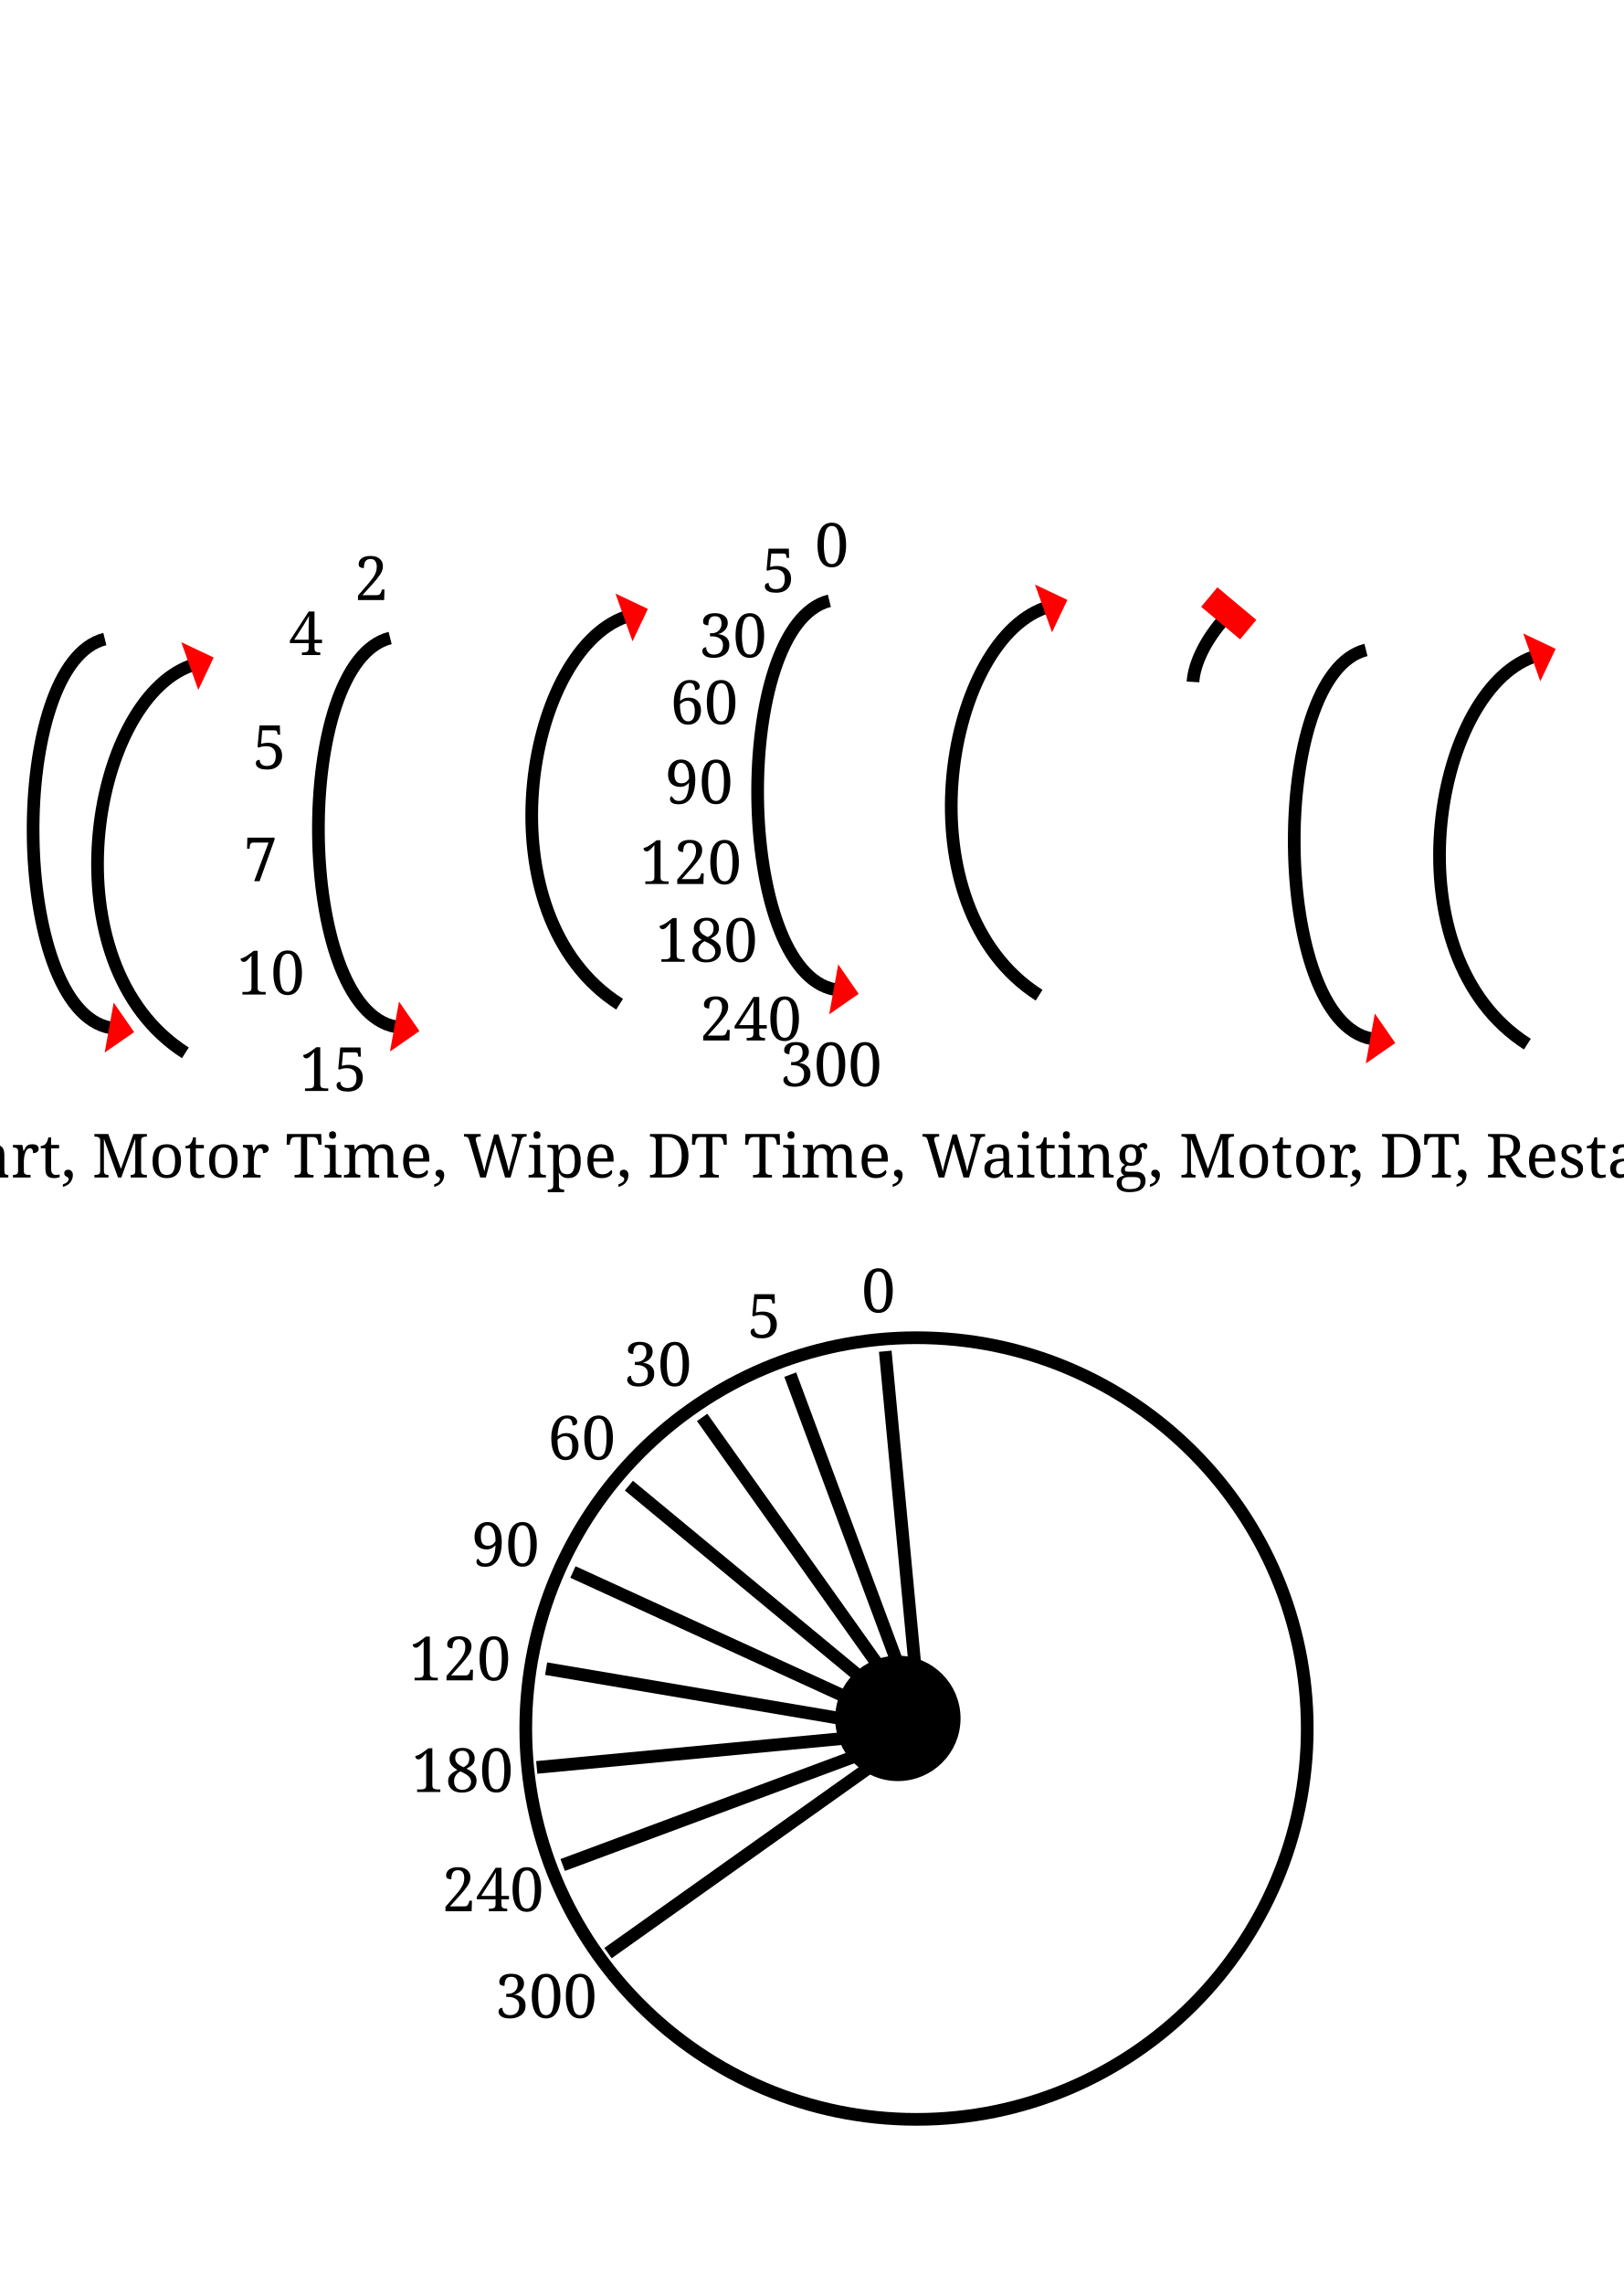
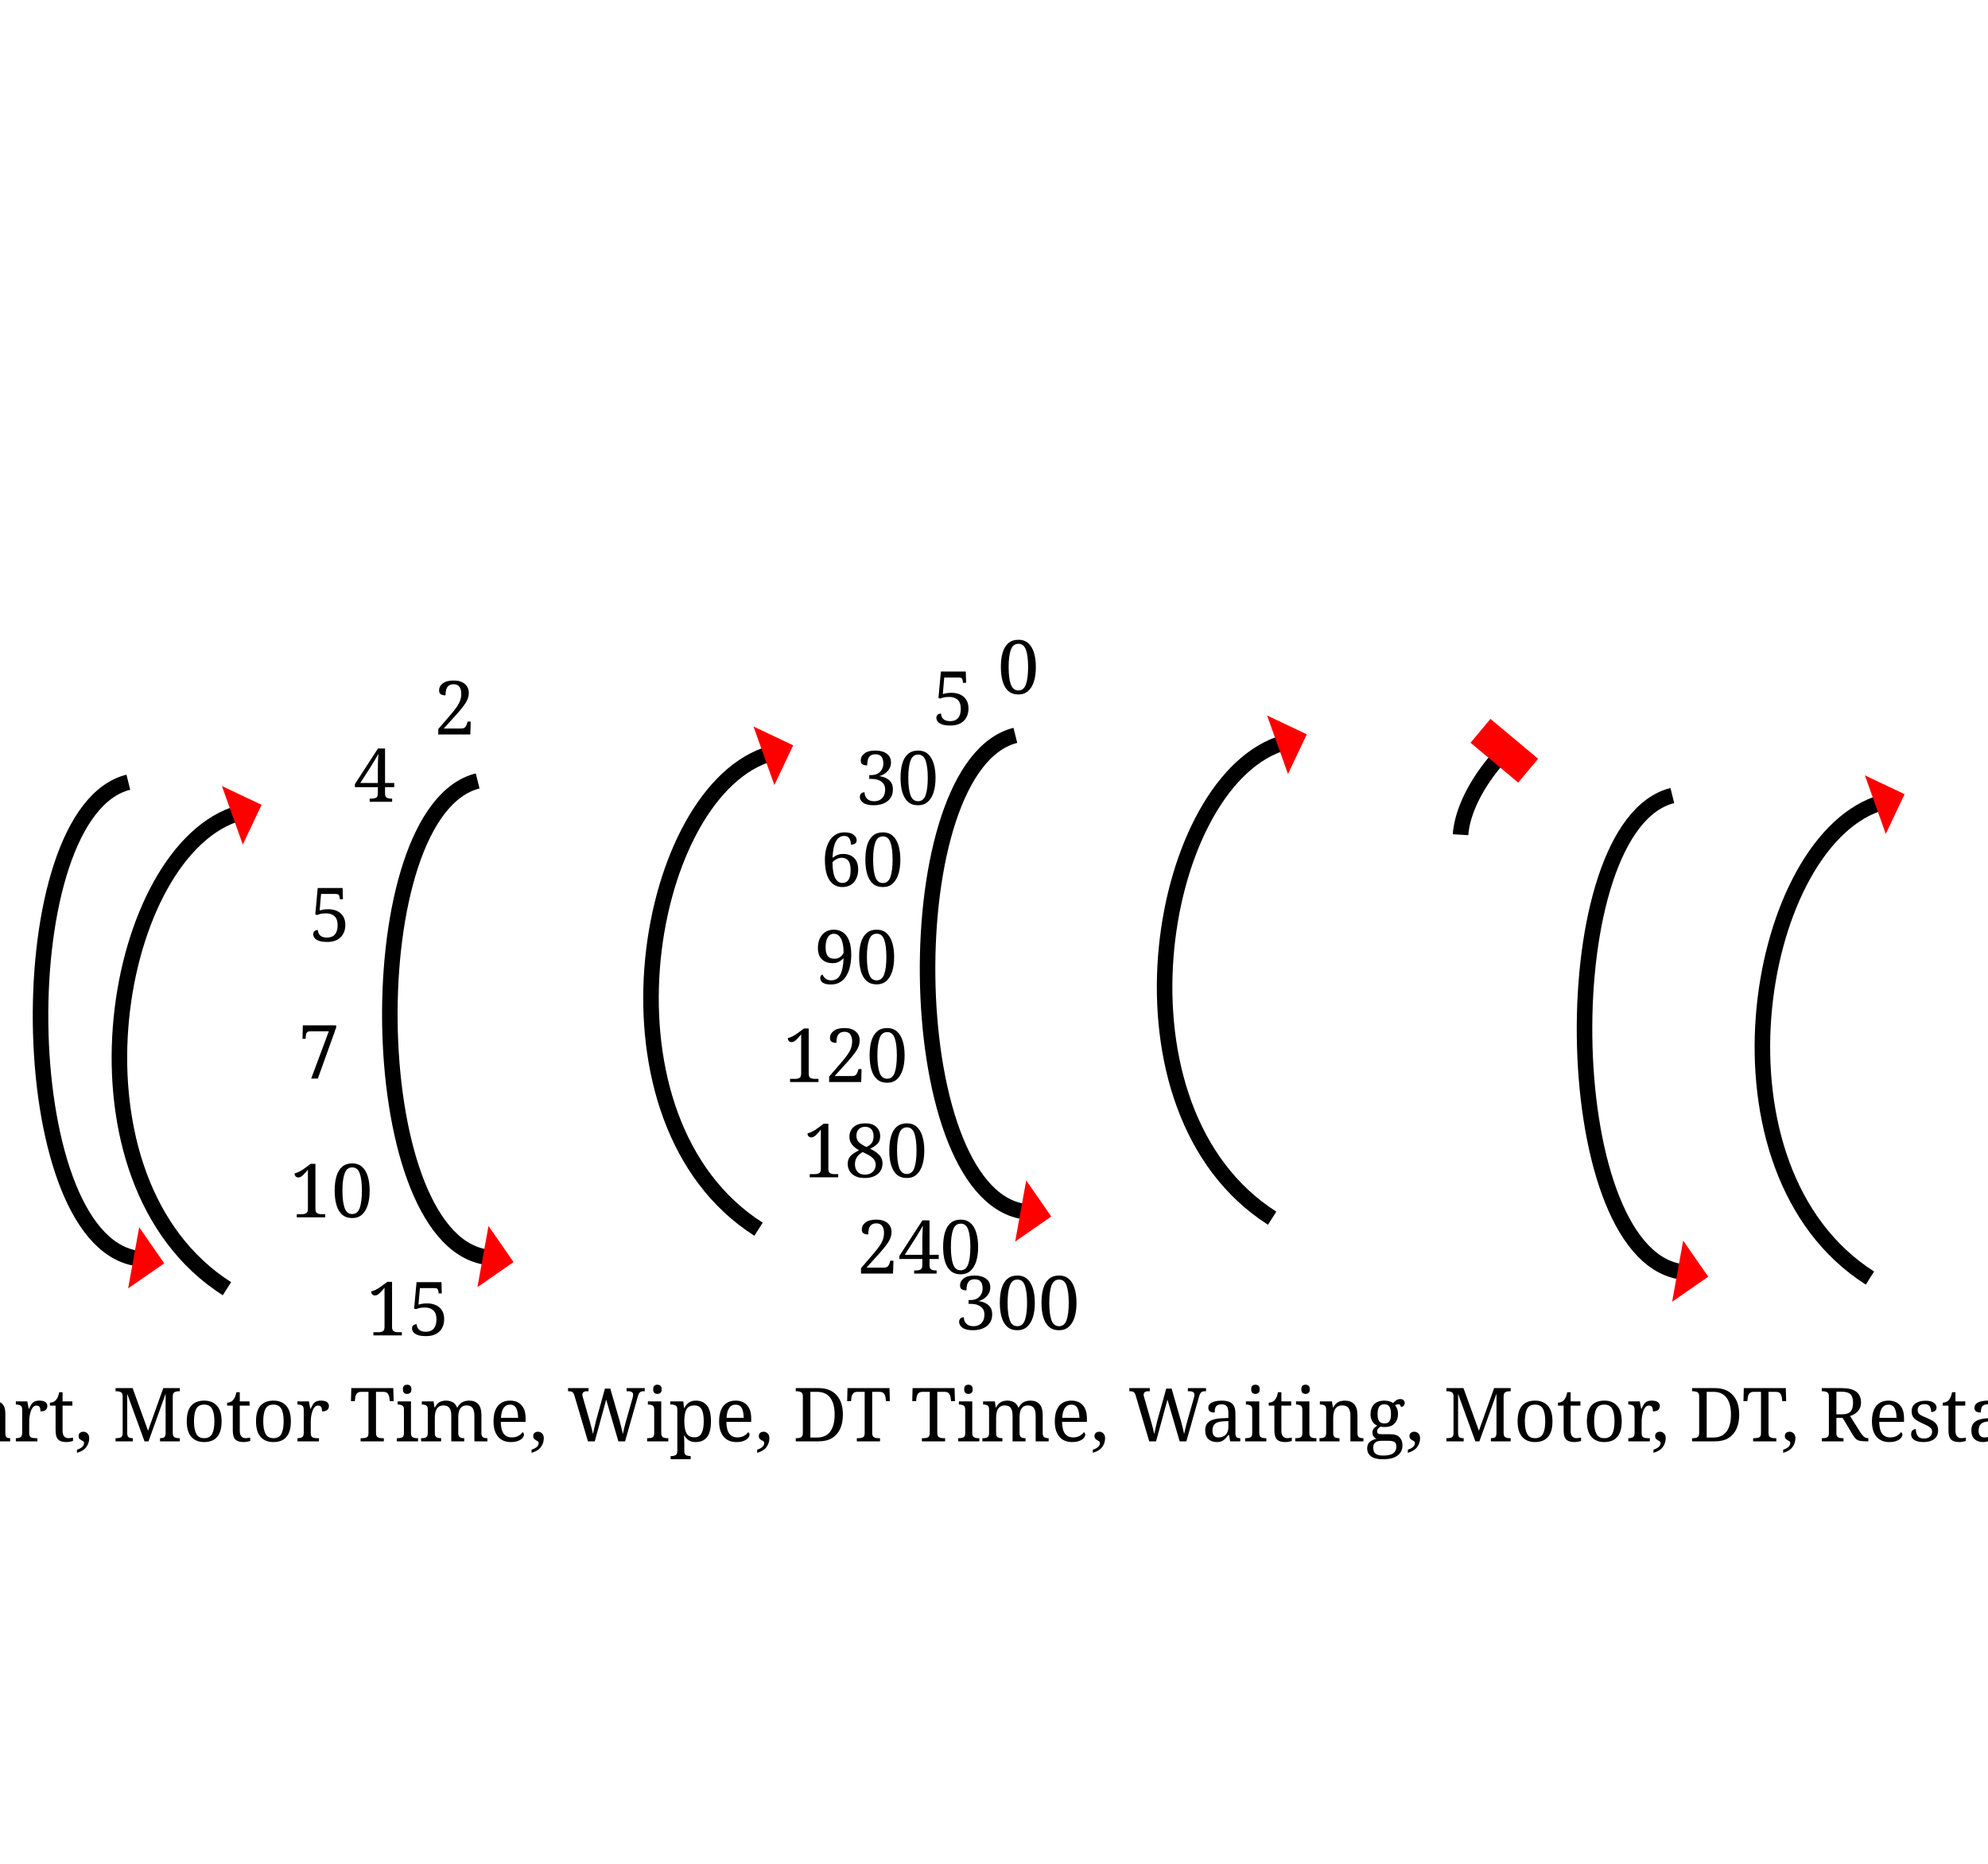
- <svg xmlns="http://www.w3.org/2000/svg" width="640" height="900">
+ <svg xmlns="http://www.w3.org/2000/svg" width="640" height="600">
  <defs>
    <marker refY="2" refX="0.1" markerHeight="4" markerWidth="2" orient="auto" id="head">
      <path id="svg_3" fill="red" d="m0,0l0,4l2,-2l-2,-2z" />
    </marker>
    <marker refY="2" refX="0.1" markerHeight="4" markerWidth="2" orient="auto" id="stop">
      <rect width="4" height="4" fill="red" />
    </marker>
  </defs>
  <g>
-     <ellipse ry="154" rx="154" id="svg_5" cy="681.126" cx="361.23" stroke-width="5" stroke="#000000" fill="none" />
    <text text-anchor="middle" font-family="serif" font-size="24" id="svg_122" y="236.444" x="146.333" stroke-width="0" stroke="black" fill="#000000">2</text>
    <text text-anchor="middle" font-family="serif" font-size="24" id="svg_133" y="258.111" x="120.556" stroke-width="0" stroke="black" fill="#000000">4</text>
    <text text-anchor="middle" font-family="serif" font-size="24" id="svg_144" y="303" x="106.222" stroke-width="0" stroke="black" fill="#000000">5</text>
    <text text-anchor="middle" font-family="serif" font-size="24" id="svg_155" y="347.222" x="102.667" stroke-width="0" stroke="black" fill="#000000">7</text>
    <path d="m143.993,259.951c-14.681,-37.007 -149.717,-17.661 -151.537,22.601" stroke="black" fill="none" stroke-width="5" marker-end="url(#head)" transform="rotate(-82.34235 143.9926,250.0867) " id="svg_7" />
    <text text-anchor="middle" font-family="serif" font-size="24" id="svg_166" y="391.889" x="106.667" stroke-width="0" stroke="black" fill="#000000">10</text>
    <text text-anchor="middle" font-family="serif" font-size="24" id="svg_177" y="429.889" x="131.333" stroke-width="0" stroke="black" fill="#000000">15</text>
-     <text text-anchor="middle" font-family="serif" font-size="24" id="svg_10" y="517.126" x="346.23" stroke-width="0" stroke="#000000" fill="#000000">0</text>
-     <text text-anchor="middle" font-family="serif" font-size="24" id="svg_11" y="527.126" x="301.23" stroke-width="0" stroke="#000000" fill="#000000">5</text>
-     <text text-anchor="middle" font-family="serif" font-size="24" id="svg_12" y="546.126" x="259.23" stroke-width="0" stroke="#000000" fill="#000000">30</text>
-     <text text-anchor="middle" font-family="serif" font-size="24" id="svg_13" y="575.126" x="229.23" stroke-width="0" stroke="#000000" fill="#000000">60</text>
-     <text text-anchor="middle" font-family="serif" font-size="24" id="svg_14" y="617.126" x="199.23" stroke-width="0" stroke="#000000" fill="#000000">90</text>
-     <text text-anchor="middle" font-family="serif" font-size="24" id="svg_15" y="662.126" x="181.23" stroke-width="0" stroke="#000000" fill="#000000">120</text>
-     <text text-anchor="middle" font-family="serif" font-size="24" id="svg_16" y="706.126" x="182.23" stroke-width="0" stroke="#000000" fill="#000000">180</text>
-     <text text-anchor="middle" font-family="serif" font-size="24" id="svg_17" y="753.126" x="194.23" stroke-width="0" stroke="#000000" fill="#000000">240</text>
-     <text text-anchor="middle" font-family="serif" font-size="24" id="svg_18" y="795.126" x="215.23" stroke-width="0" stroke="#000000" fill="#000000">300</text>
-     <circle fill="#000000" stroke="#000000" stroke-width="5" cx="353.88" cy="677.126" r="22.204" id="svg_2" />
-     <line fill="none" stroke="#000000" stroke-width="5" x1="356.23" y1="677.126" x2="355.23" y2="532.126" id="svg_41" transform="rotate(-5 355.7302,604.6257) " />
-     <line fill="none" stroke="#000000" stroke-width="5" x1="337.23" y1="682.126" x2="336.23" y2="537.126" id="svg_42" transform="rotate(-20 336.7302,609.6257) " />
-     <line fill="none" stroke="#000000" stroke-width="5" x1="319.23" y1="690.126" x2="318.23" y2="545.126" id="svg_43" transform="rotate(-35 318.7302,617.6257) " />
-     <line fill="none" stroke="#000000" stroke-width="5" x1="304.23" y1="704.126" x2="303.23" y2="559.126" id="svg_44" transform="rotate(-50 303.7302,631.6257) " />
-     <line fill="none" stroke="#000000" stroke-width="5" x1="292.23" y1="722.126" x2="291.23" y2="577.126" id="svg_45" transform="rotate(-65 291.7302,649.6257) " />
-     <line fill="none" stroke="#000000" stroke-width="5" x1="287.23" y1="742.126" x2="286.23" y2="597.126" id="svg_46" transform="rotate(-80 286.7302,669.6257) " />
-     <line fill="none" stroke="#000000" stroke-width="5" x1="284.23" y1="762.126" x2="283.23" y2="617.126" id="svg_47" transform="rotate(-95 283.7302,689.6257) " />
-     <line fill="none" stroke="#000000" stroke-width="5" x1="290.23" y1="782.126" x2="289.23" y2="637.126" id="svg_48" transform="rotate(-110 289.7302,709.6257) " />
-     <line fill="none" stroke="#000000" stroke-width="5" x1="299.23" y1="800.126" x2="298.23" y2="655.126" id="svg_49" transform="rotate(-125 298.7302,727.6257) " />
    <path id="svg_4" d="m50.581,434.527c27.235,-58.786 132.191,-55.564 151.513,-18.145" stroke="black" fill="none" stroke-width="5" marker-end="url(#head)" transform="rotate(-82.34235 50.58135,411.8428) " />
    <path d="m31.542,260.359c-14.681,-37.007 -149.717,-17.661 -151.537,22.601" stroke="black" fill="none" stroke-width="5" marker-end="url(#head)" transform="rotate(-82.34235 31.5421,250.495) " id="svg_1" />
    <text text-anchor="middle" font-family="serif" font-size="24" id="svg_6" y="464" x="318" stroke-width="0" stroke="black" fill="#000000">Start, Motor Time, Wipe, DT Time, Waiting, Motor, DT, Restart</text>
    <path d="m221.717,415.374c27.235,-58.786 132.191,-55.564 151.513,-18.145" stroke="black" fill="none" stroke-width="5" marker-end="url(#head)" transform="rotate(-82.34235 221.7166,392.6895) " id="svg_9" />
    <path d="m317.104,245.284c-14.681,-37.007 -149.717,-17.661 -151.537,22.601" stroke="black" fill="none" stroke-width="5" marker-end="url(#head)" transform="rotate(-82.34235 317.1037,235.42) " id="svg_19" />
    <text text-anchor="middle" font-family="serif" font-size="24" y="223.328" x="327.839" stroke-width="0" stroke="#000000" fill="#000000" id="svg_20">0</text>
    <text text-anchor="middle" font-family="serif" font-size="24" y="233.328" x="306.839" stroke-width="0" stroke="#000000" fill="#000000" id="svg_21">5</text>
    <text text-anchor="middle" font-family="serif" font-size="24" y="258.995" x="288.839" stroke-width="0" stroke="#000000" fill="#000000" id="svg_22">30</text>
    <text text-anchor="middle" font-family="serif" font-size="24" y="285.328" x="277.505" stroke-width="0" stroke="#000000" fill="#000000" id="svg_23">60</text>
    <text text-anchor="middle" font-family="serif" font-size="24" y="316.661" x="275.505" stroke-width="0" stroke="#000000" fill="#000000" id="svg_24">90</text>
    <text text-anchor="middle" font-family="serif" font-size="24" y="348.328" x="272.172" stroke-width="0" stroke="#000000" fill="#000000" id="svg_25">120</text>
    <text text-anchor="middle" font-family="serif" font-size="24" y="378.995" x="278.505" stroke-width="0" stroke="#000000" fill="#000000" id="svg_26">180</text>
    <text text-anchor="middle" font-family="serif" font-size="24" y="409.995" x="295.839" stroke-width="0" stroke="#000000" fill="#000000" id="svg_27">240</text>
    <text text-anchor="middle" font-family="serif" font-size="24" y="427.995" x="327.505" stroke-width="0" stroke="#000000" fill="#000000" id="svg_28">300</text>
    <path d="m387.065,411.825c27.235,-58.786 132.191,-55.564 151.513,-18.145" stroke="black" fill="none" stroke-width="5" marker-end="url(#head)" transform="rotate(-82.34235 387.0649,389.1407) " id="svg_29" />
    <path d="m579.511,431.099c27.235,-58.786 132.191,-55.564 151.513,-18.145" stroke="black" fill="none" stroke-width="5" marker-end="url(#head)" transform="rotate(-82.34235 579.5114,408.4149) " id="svg_38" />
    <path d="m470.173,268.735c5.823,-0.413 14.76,1.594 24.863,7.964" stroke="black" fill="none" stroke-width="5" marker-end="url(#stop)" transform="rotate(-82.34235 470.1728,268.7088) " id="svg_40" />
    <path d="m528.602,264.659c-14.681,-37.007 -149.717,-17.661 -151.537,22.601" stroke="black" fill="none" stroke-width="5" marker-end="url(#head)" transform="rotate(-82.34235 528.6016,254.7945) " id="svg_51" />
  </g>
</svg>
